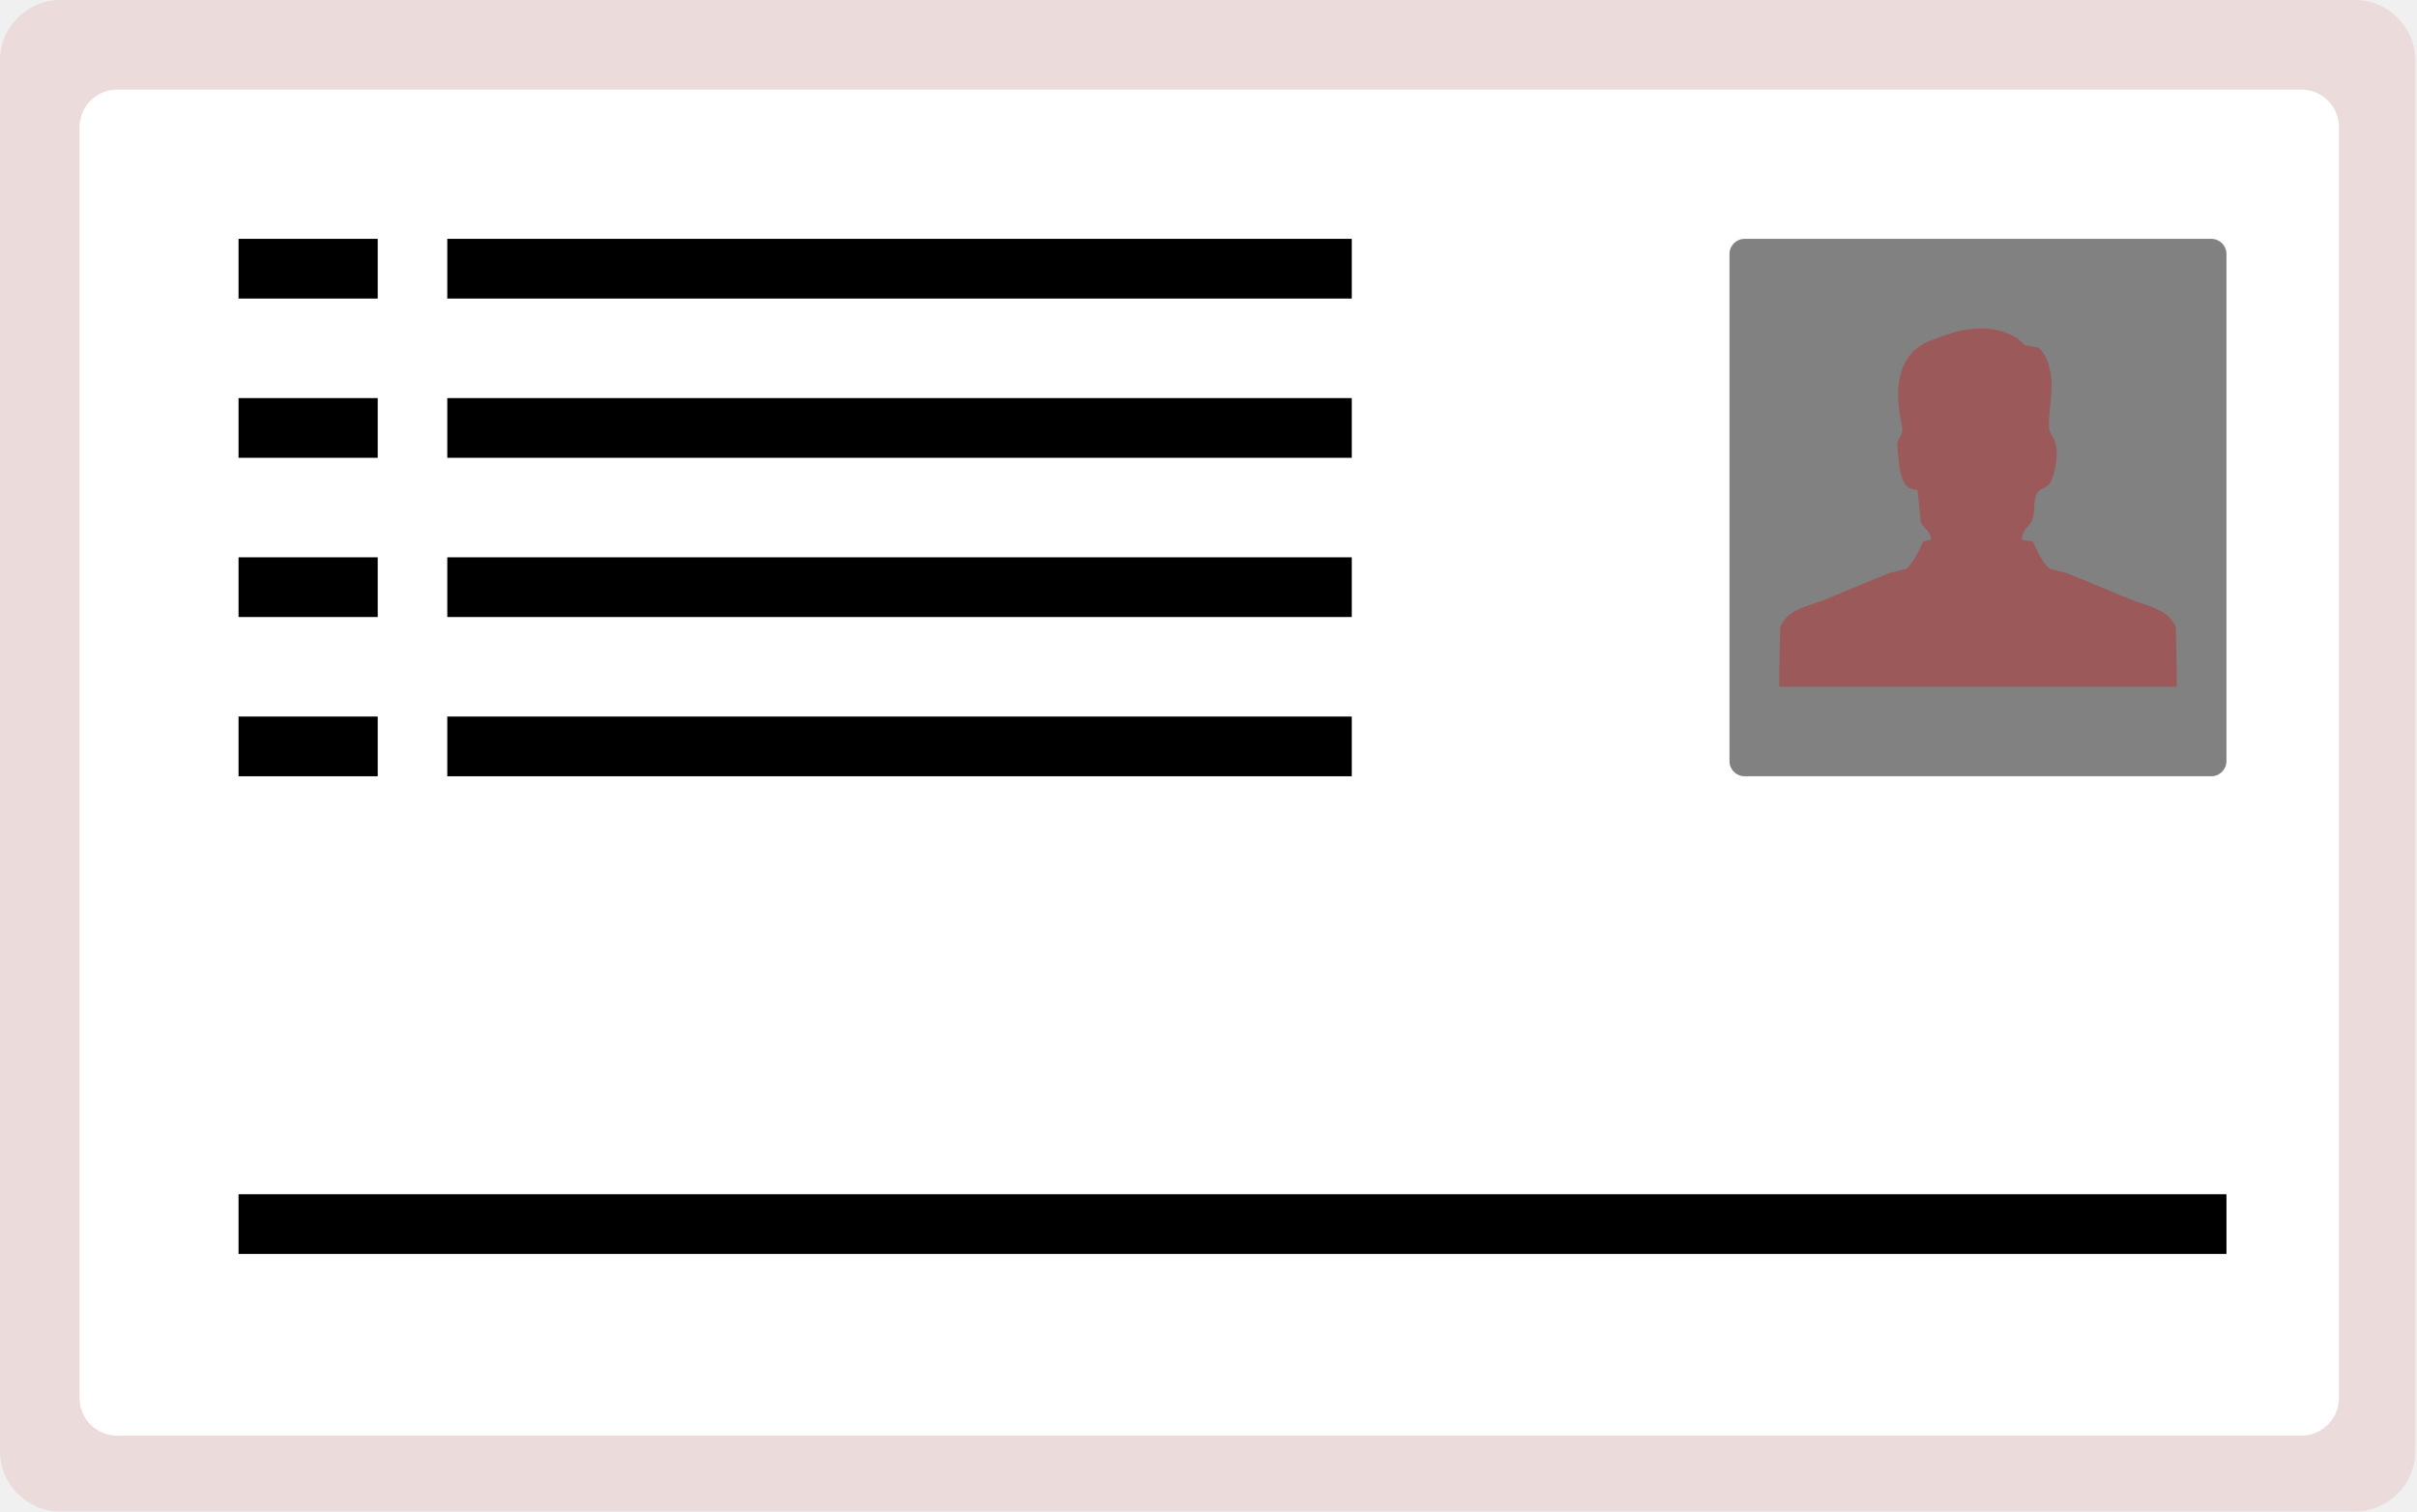
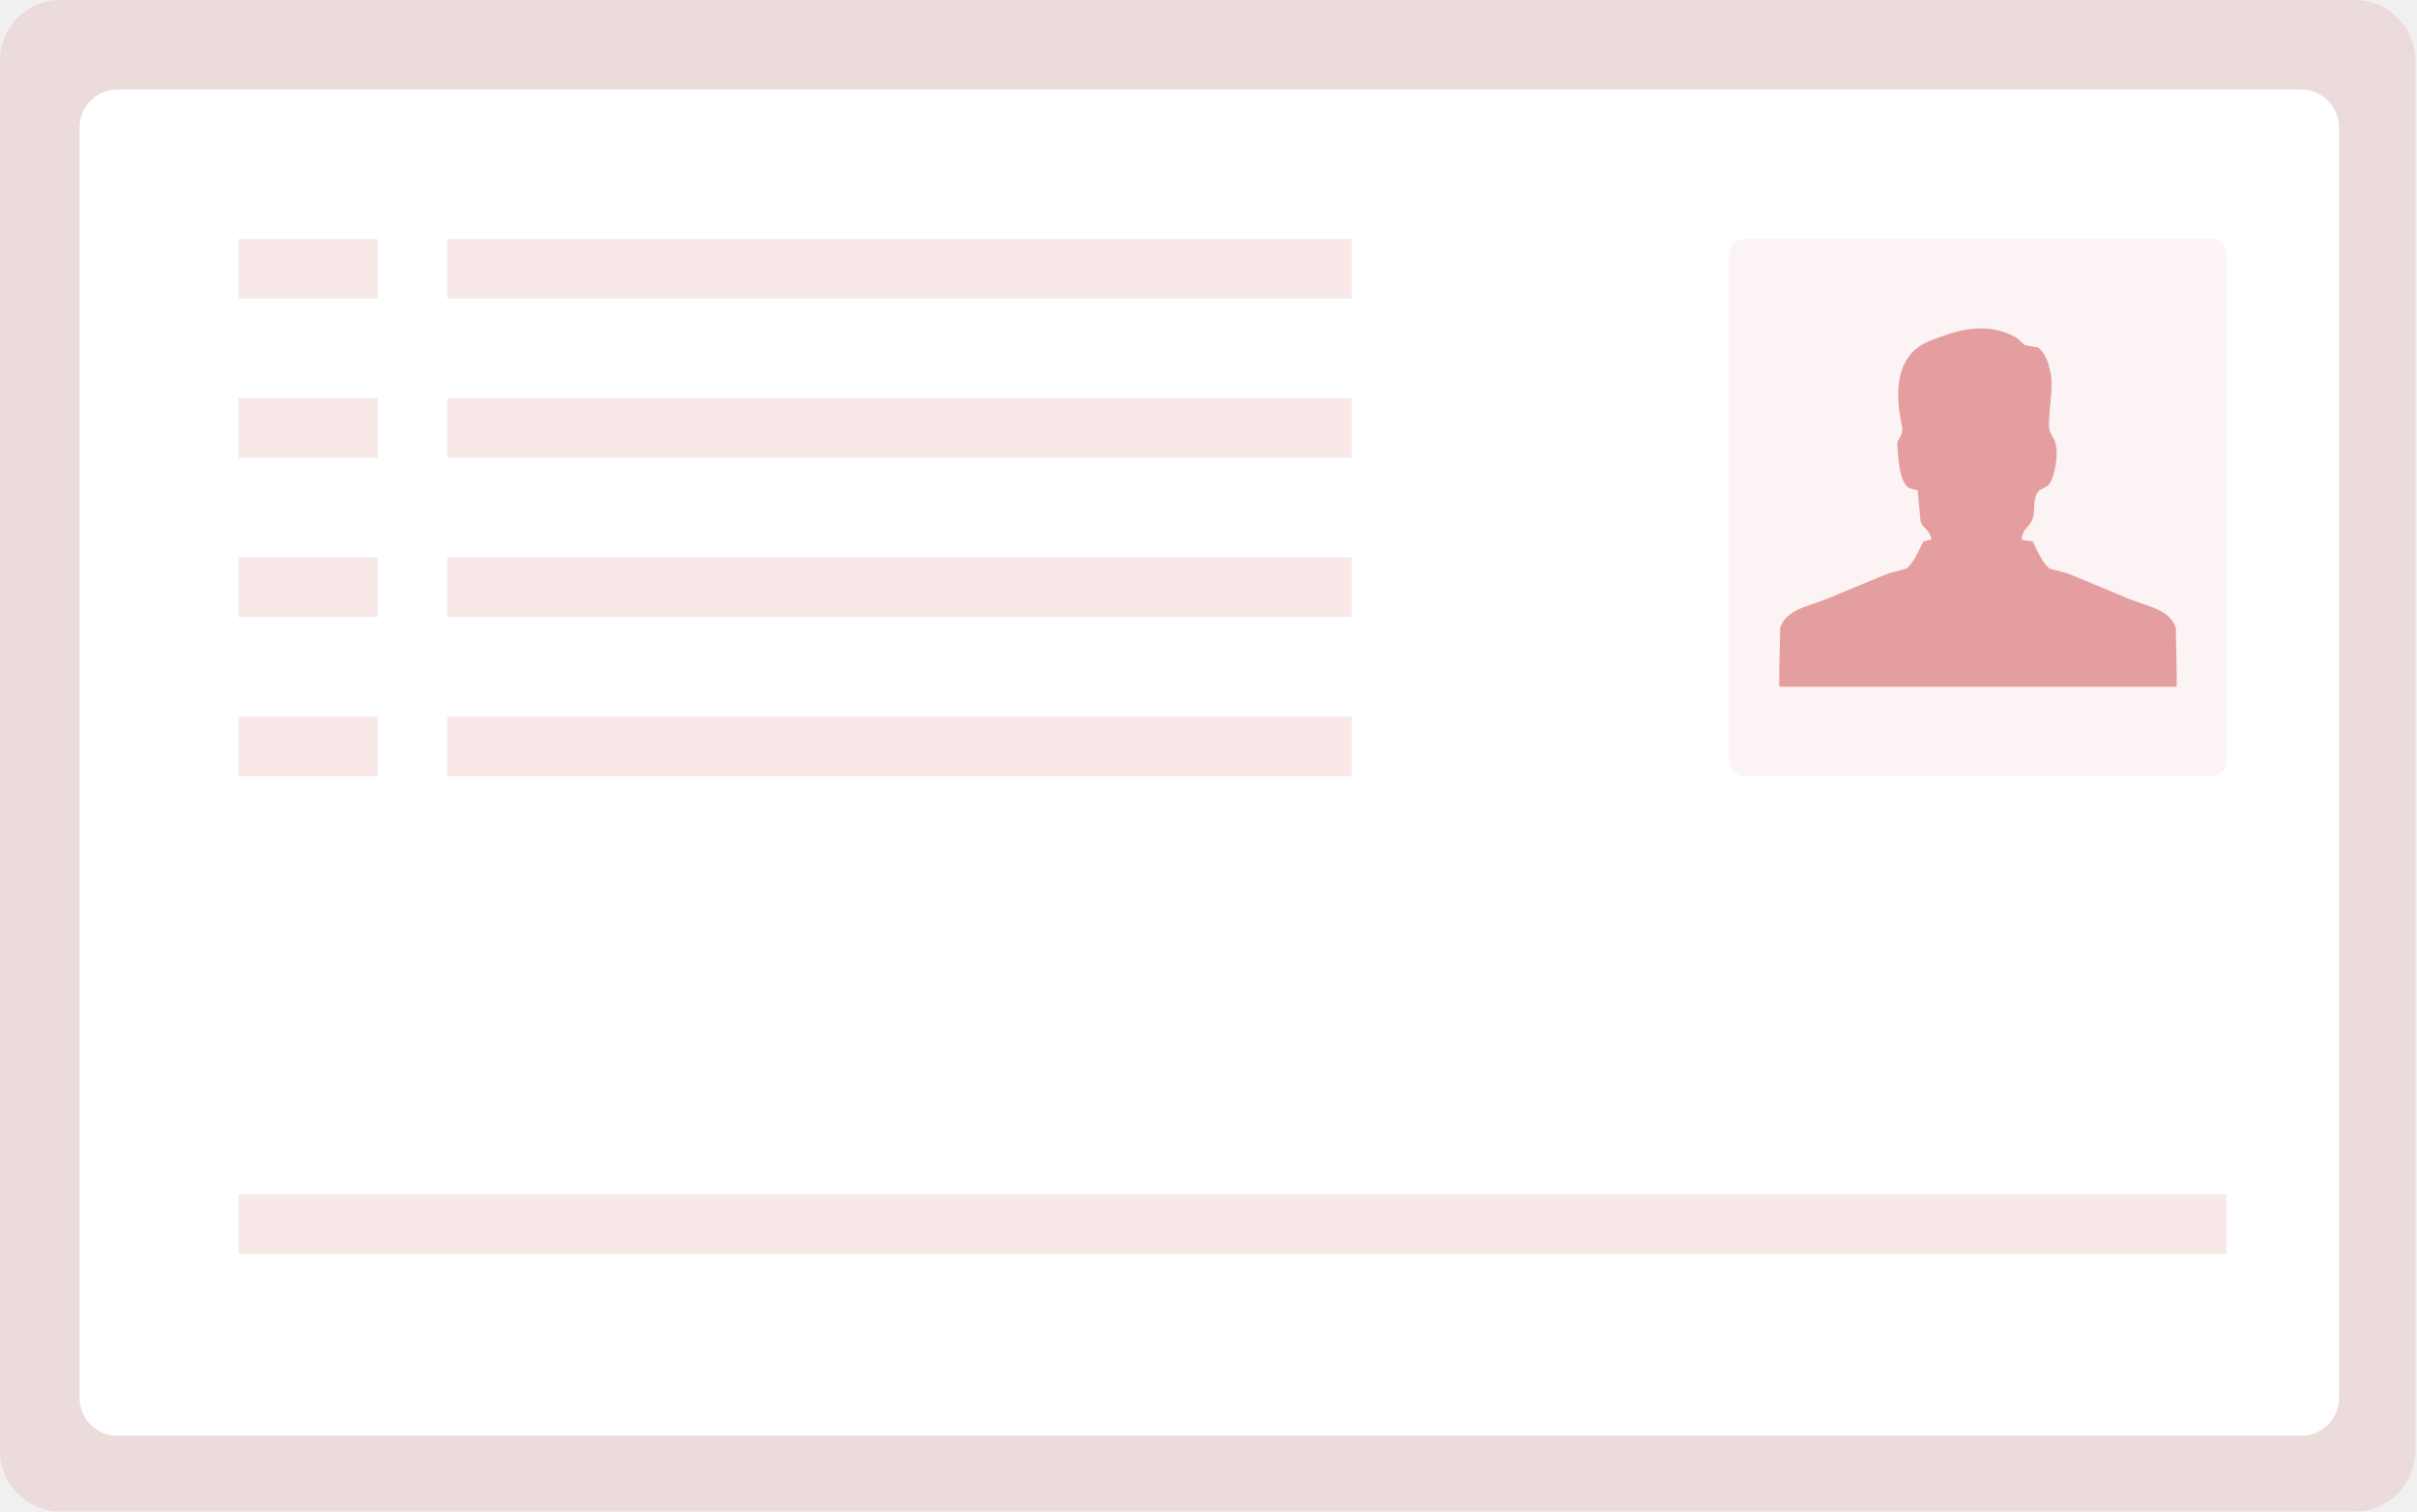
<svg xmlns="http://www.w3.org/2000/svg" width="331px" height="207px" viewBox="0 0 331 207" version="1.1">
  <g id="页面-1" stroke="none" stroke-width="1" fill="none" fill-rule="evenodd">
-     <g id="投保信息采集" transform="translate(-32, -661)">
-       <g id="身份证正面" transform="translate(32, 661)">
-         <path d="M8.276,0 L322.493,0 C327.064,-8.39666128e-16 330.77,3.705 330.77,8.276 L330.77,198.724 C330.77,203.295 327.064,207 322.493,207 L8.276,207 C3.705,207 4.1124911e-15,203.295 0,198.724 L0,8.276 C-5.59777419e-16,3.705 3.705,2.61602297e-15 8.276,0 Z" id="矩形" fill-opacity="0.1" fill="#C41E21" />
-         <path d="M16.062,12.267 L315.147,12.267 C318.003,12.267 320.319,14.583 320.319,17.439 L320.319,191.449 C320.319,194.306 318.003,196.622 315.147,196.622 L16.062,196.622 C13.205,196.622 10.89,194.306 10.89,191.449 L10.89,17.439 C10.89,14.583 13.205,12.267 16.062,12.267 Z" id="矩形" fill="#FFFFFF" />
-         <rect id="矩形" fill="currentColor" opacity="0.496" x="236.847" y="32.711" width="68.06" height="73.6" rx="2.069" />
-         <path d="M280.942,53.491 C280.921,54.204 280.504,57.5 280.615,58.503 C280.706,59.338 280.917,59.403 281.267,60.09 C281.851,61.28 281.664,62.931 281.434,64.136 C281.31,64.797 281.047,65.735 280.655,66.276 C280.219,66.867 279.335,66.876 278.956,67.57 C278.402,68.568 278.714,69.961 278.372,71.034 C277.961,72.258 276.948,72.337 276.872,73.932 C277.371,74.007 277.866,74.069 278.371,74.142 C278.871,75.173 279.773,77.253 280.708,77.881 C281.49,78.084 282.271,78.29 283.051,78.499 C285.799,79.588 288.83,80.894 291.574,82.02 C294.072,83.043 297.067,83.412 297.975,85.958 C297.975,87.69 298.145,91.779 298.09,94.044 L243.661,94.044 C243.616,91.778 243.785,87.676 243.785,85.958 C244.685,83.412 247.675,83.044 250.176,82.02 C252.924,80.893 255.963,79.589 258.7,78.499 C259.482,78.289 260.265,78.079 261.047,77.881 C261.98,77.251 262.89,75.178 263.395,74.142 L264.505,73.882 C264.259,72.518 263.388,72.419 263.025,71.445 C262.883,69.997 262.737,68.546 262.599,67.1 C262.599,67.17 261.572,66.915 261.442,66.835 C259.995,65.954 259.965,62.369 259.824,60.88 C259.765,60.198 260.742,59.638 260.463,58.388 C258.875,51.078 261.152,47.656 264.743,46.518 C267.237,45.535 271.894,43.718 276.243,46.311 L277.308,47.283 L279.059,47.577 C279.933,48.068 280.486,49.693 280.486,49.693 C280.938,51.494 280.99,51.646 280.942,53.491 L280.942,53.491 Z" id="路径" fill-opacity="0.4" fill="#C41E21" fill-rule="nonzero" />
-         <rect id="矩形备份-5" fill="currentColor" x="61.254" y="98.133" width="123.868" height="8.178" />
-         <rect id="矩形备份-6" fill="currentColor" x="61.254" y="76.326" width="123.868" height="8.178" />
-         <rect id="矩形备份-7" fill="currentColor" x="61.254" y="54.519" width="123.868" height="8.178" />
-         <rect id="矩形备份-8" fill="currentColor" x="61.254" y="32.711" width="123.868" height="8.178" />
-         <rect id="矩形" fill="currentColor" x="32.669" y="163.556" width="272.238" height="8.178" />
-         <rect id="矩形备份" fill="currentColor" x="32.669" y="98.133" width="19.057" height="8.178" />
-         <rect id="矩形备份-2" fill="currentColor" x="32.669" y="76.326" width="19.057" height="8.178" />
-         <rect id="矩形备份-3" fill="currentColor" x="32.669" y="54.519" width="19.057" height="8.178" />
-         <rect id="矩形备份-4" fill="currentColor" x="32.669" y="32.711" width="19.057" height="8.178" />
-       </g>
+     <g id="身份证正面">
+       <path d="M8.276,0 L322.493,0 C327.064,-8.39666128e-16 330.77,3.705 330.77,8.276 L330.77,198.724 C330.77,203.295 327.064,207 322.493,207 L8.276,207 C3.705,207 4.1124911e-15,203.295 0,198.724 L0,8.276 C-5.59777419e-16,3.705 3.705,2.61602297e-15 8.276,0 Z" id="矩形" fill-opacity="0.1" fill="#C41E21" />
+       <path d="M16.062,12.267 L315.147,12.267 C318.003,12.267 320.319,14.583 320.319,17.439 L320.319,191.449 C320.319,194.306 318.003,196.622 315.147,196.622 L16.062,196.622 C13.205,196.622 10.89,194.306 10.89,191.449 L10.89,17.439 C10.89,14.583 13.205,12.267 16.062,12.267 Z" id="矩形" fill="#FFFFFF" />
+       <rect id="矩形" fill="#F9E8E8" opacity="0.496" x="236.847" y="32.711" width="68.06" height="73.6" rx="2.069" />
+       <path d="M280.942,53.491 C280.921,54.204 280.504,57.5 280.615,58.503 C280.706,59.338 280.917,59.403 281.267,60.09 C281.851,61.28 281.664,62.931 281.434,64.136 C281.31,64.797 281.047,65.735 280.655,66.276 C280.219,66.867 279.335,66.876 278.956,67.57 C278.402,68.568 278.714,69.961 278.372,71.034 C277.961,72.258 276.948,72.337 276.872,73.932 C277.371,74.007 277.866,74.069 278.371,74.142 C278.871,75.173 279.773,77.253 280.708,77.881 C281.49,78.084 282.271,78.29 283.051,78.499 C285.799,79.588 288.83,80.894 291.574,82.02 C294.072,83.043 297.067,83.412 297.975,85.958 C297.975,87.69 298.145,91.779 298.09,94.044 L243.661,94.044 C243.616,91.778 243.785,87.676 243.785,85.958 C244.685,83.412 247.675,83.044 250.176,82.02 C252.924,80.893 255.963,79.589 258.7,78.499 C259.482,78.289 260.265,78.079 261.047,77.881 C261.98,77.251 262.89,75.178 263.395,74.142 L264.505,73.882 C264.259,72.518 263.388,72.419 263.025,71.445 C262.883,69.997 262.737,68.546 262.599,67.1 C262.599,67.17 261.572,66.915 261.442,66.835 C259.995,65.954 259.965,62.369 259.824,60.88 C259.765,60.198 260.742,59.638 260.463,58.388 C258.875,51.078 261.152,47.656 264.743,46.518 C267.237,45.535 271.894,43.718 276.243,46.311 L277.308,47.283 L279.059,47.577 C279.933,48.068 280.486,49.693 280.486,49.693 C280.938,51.494 280.99,51.646 280.942,53.491 L280.942,53.491 Z" id="路径" fill-opacity="0.4" fill="#C41E21" fill-rule="nonzero" />
+       <rect id="矩形备份-5" fill="#F9E8E8" x="61.254" y="98.133" width="123.868" height="8.178" />
+       <rect id="矩形备份-6" fill="#F9E8E8" x="61.254" y="76.326" width="123.868" height="8.178" />
+       <rect id="矩形备份-7" fill="#F9E8E8" x="61.254" y="54.519" width="123.868" height="8.178" />
+       <rect id="矩形备份-8" fill="#F9E8E8" x="61.254" y="32.711" width="123.868" height="8.178" />
+       <rect id="矩形" fill="#F9E8E8" x="32.669" y="163.556" width="272.238" height="8.178" />
+       <rect id="矩形备份" fill="#F9E8E8" x="32.669" y="98.133" width="19.057" height="8.178" />
+       <rect id="矩形备份-2" fill="#F9E8E8" x="32.669" y="76.326" width="19.057" height="8.178" />
+       <rect id="矩形备份-3" fill="#F9E8E8" x="32.669" y="54.519" width="19.057" height="8.178" />
+       <rect id="矩形备份-4" fill="#F9E8E8" x="32.669" y="32.711" width="19.057" height="8.178" />
    </g>
  </g>
</svg>
